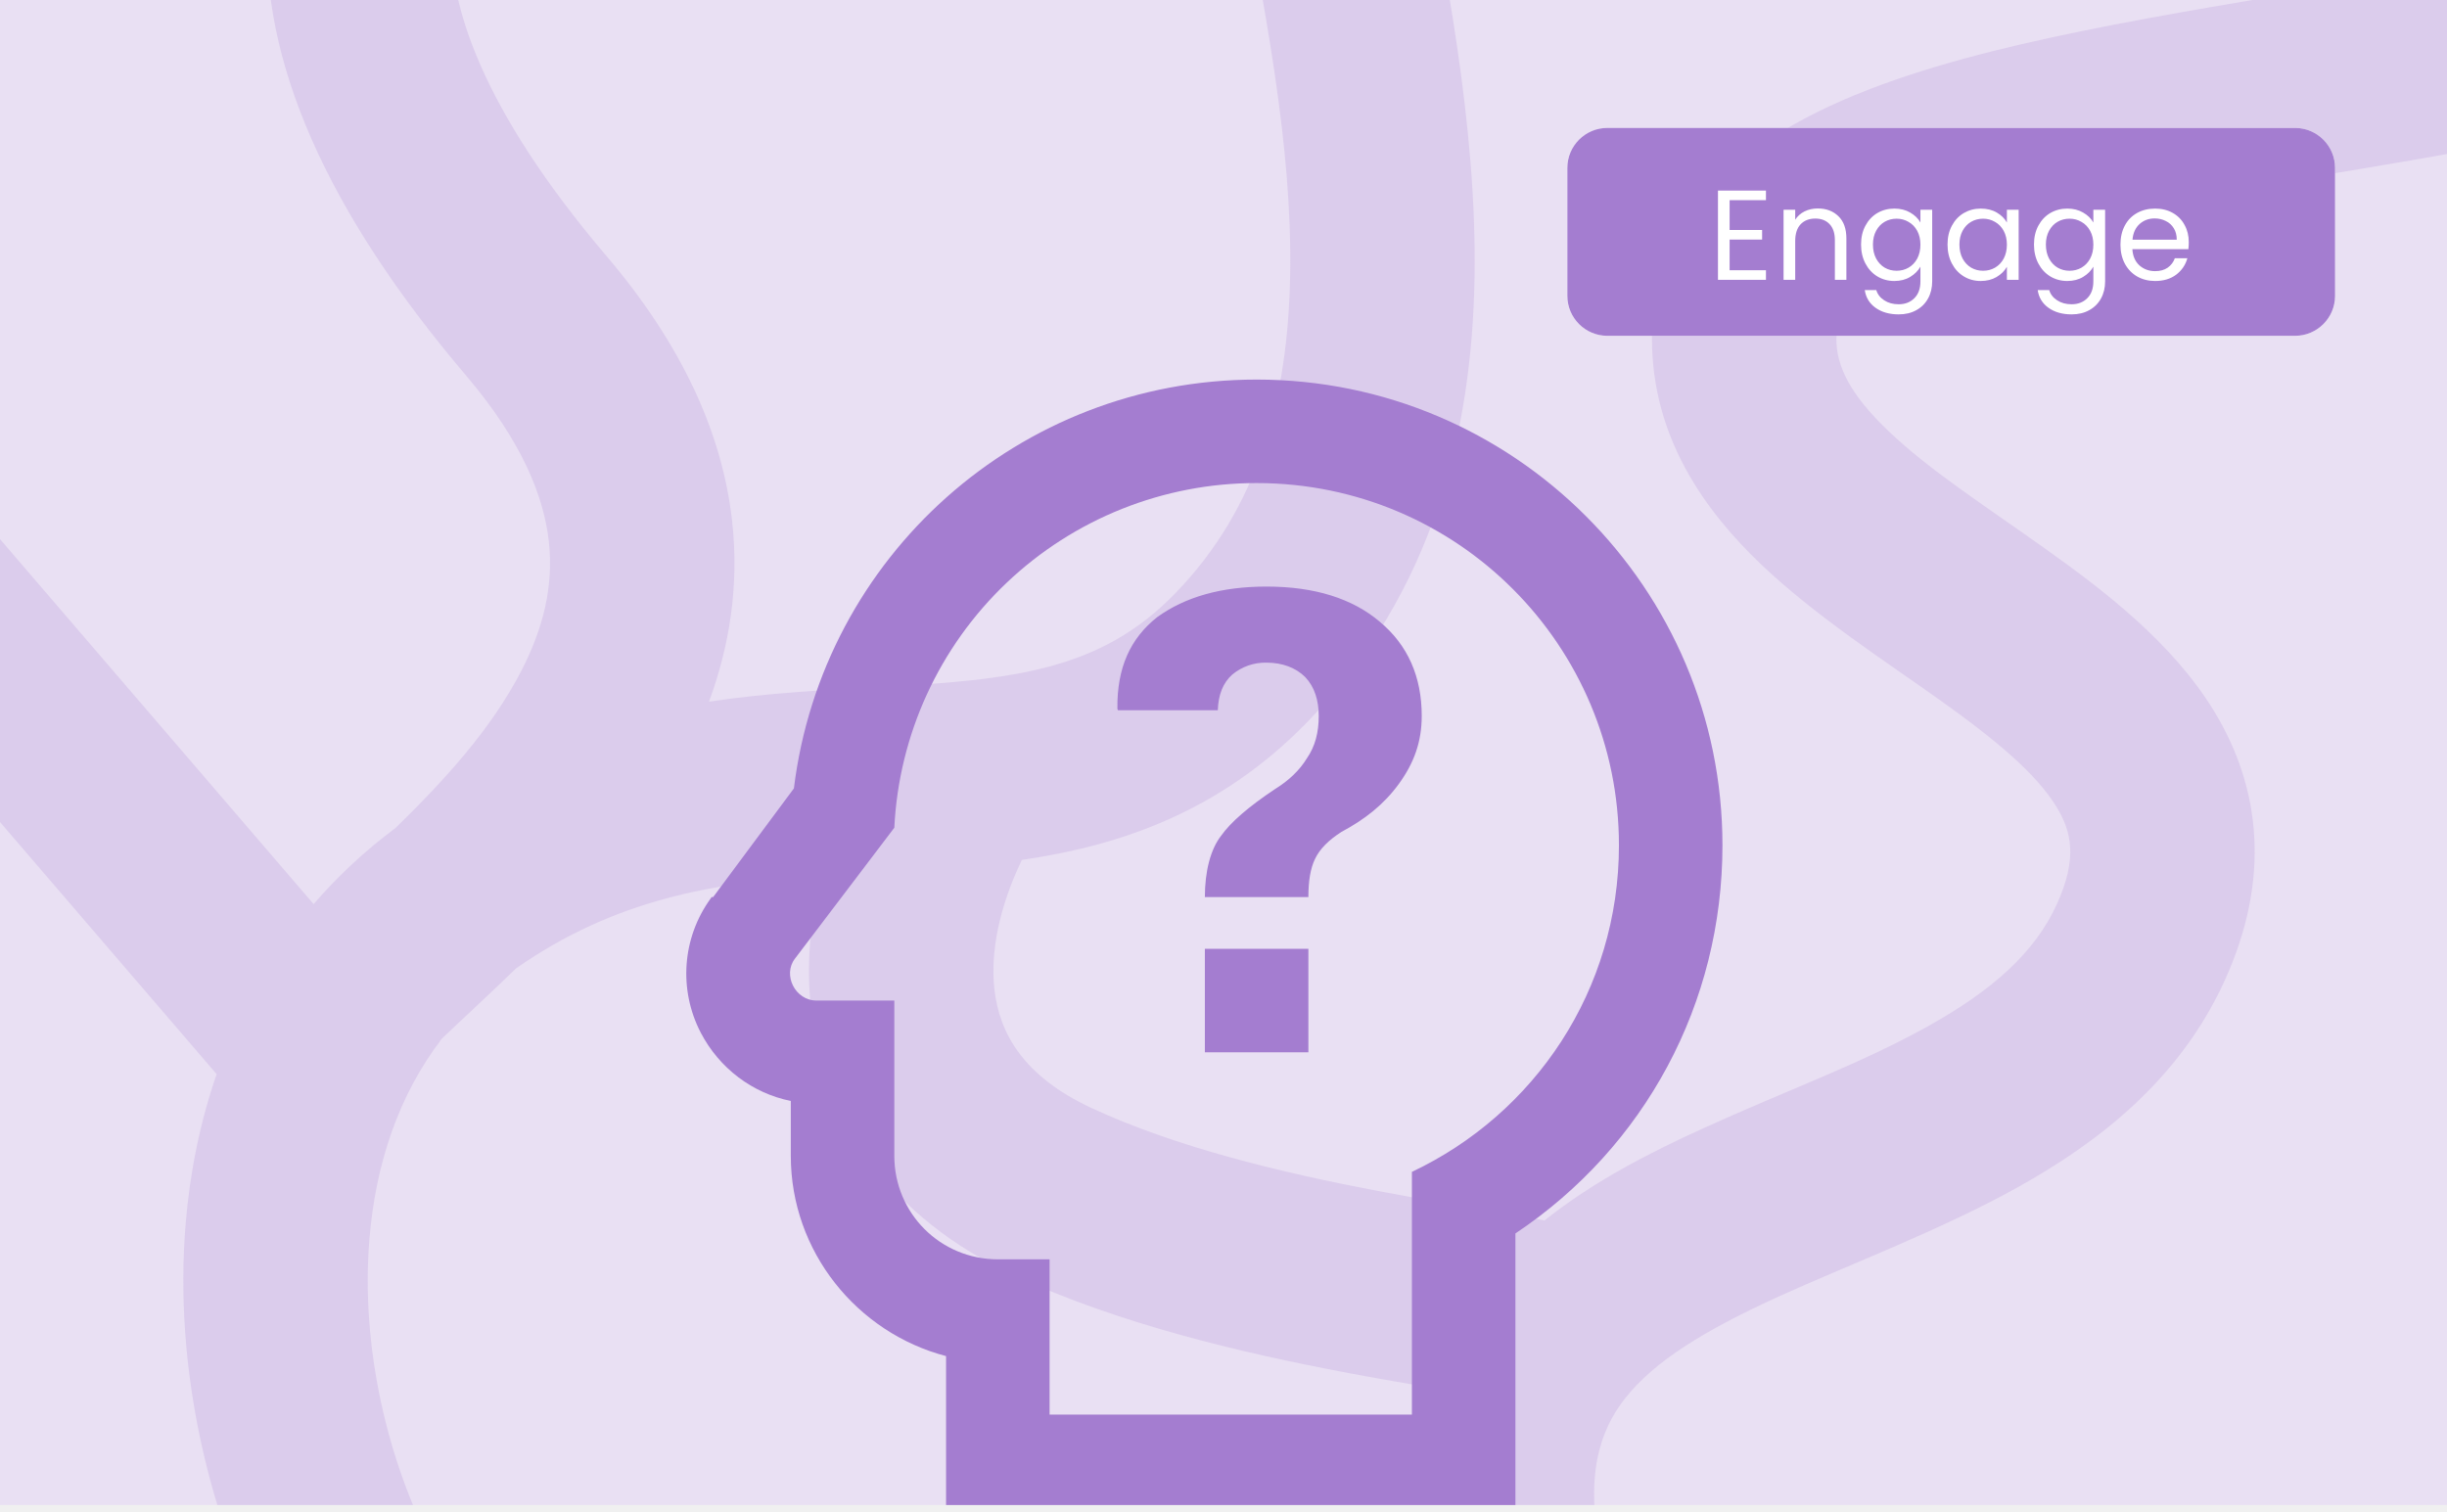
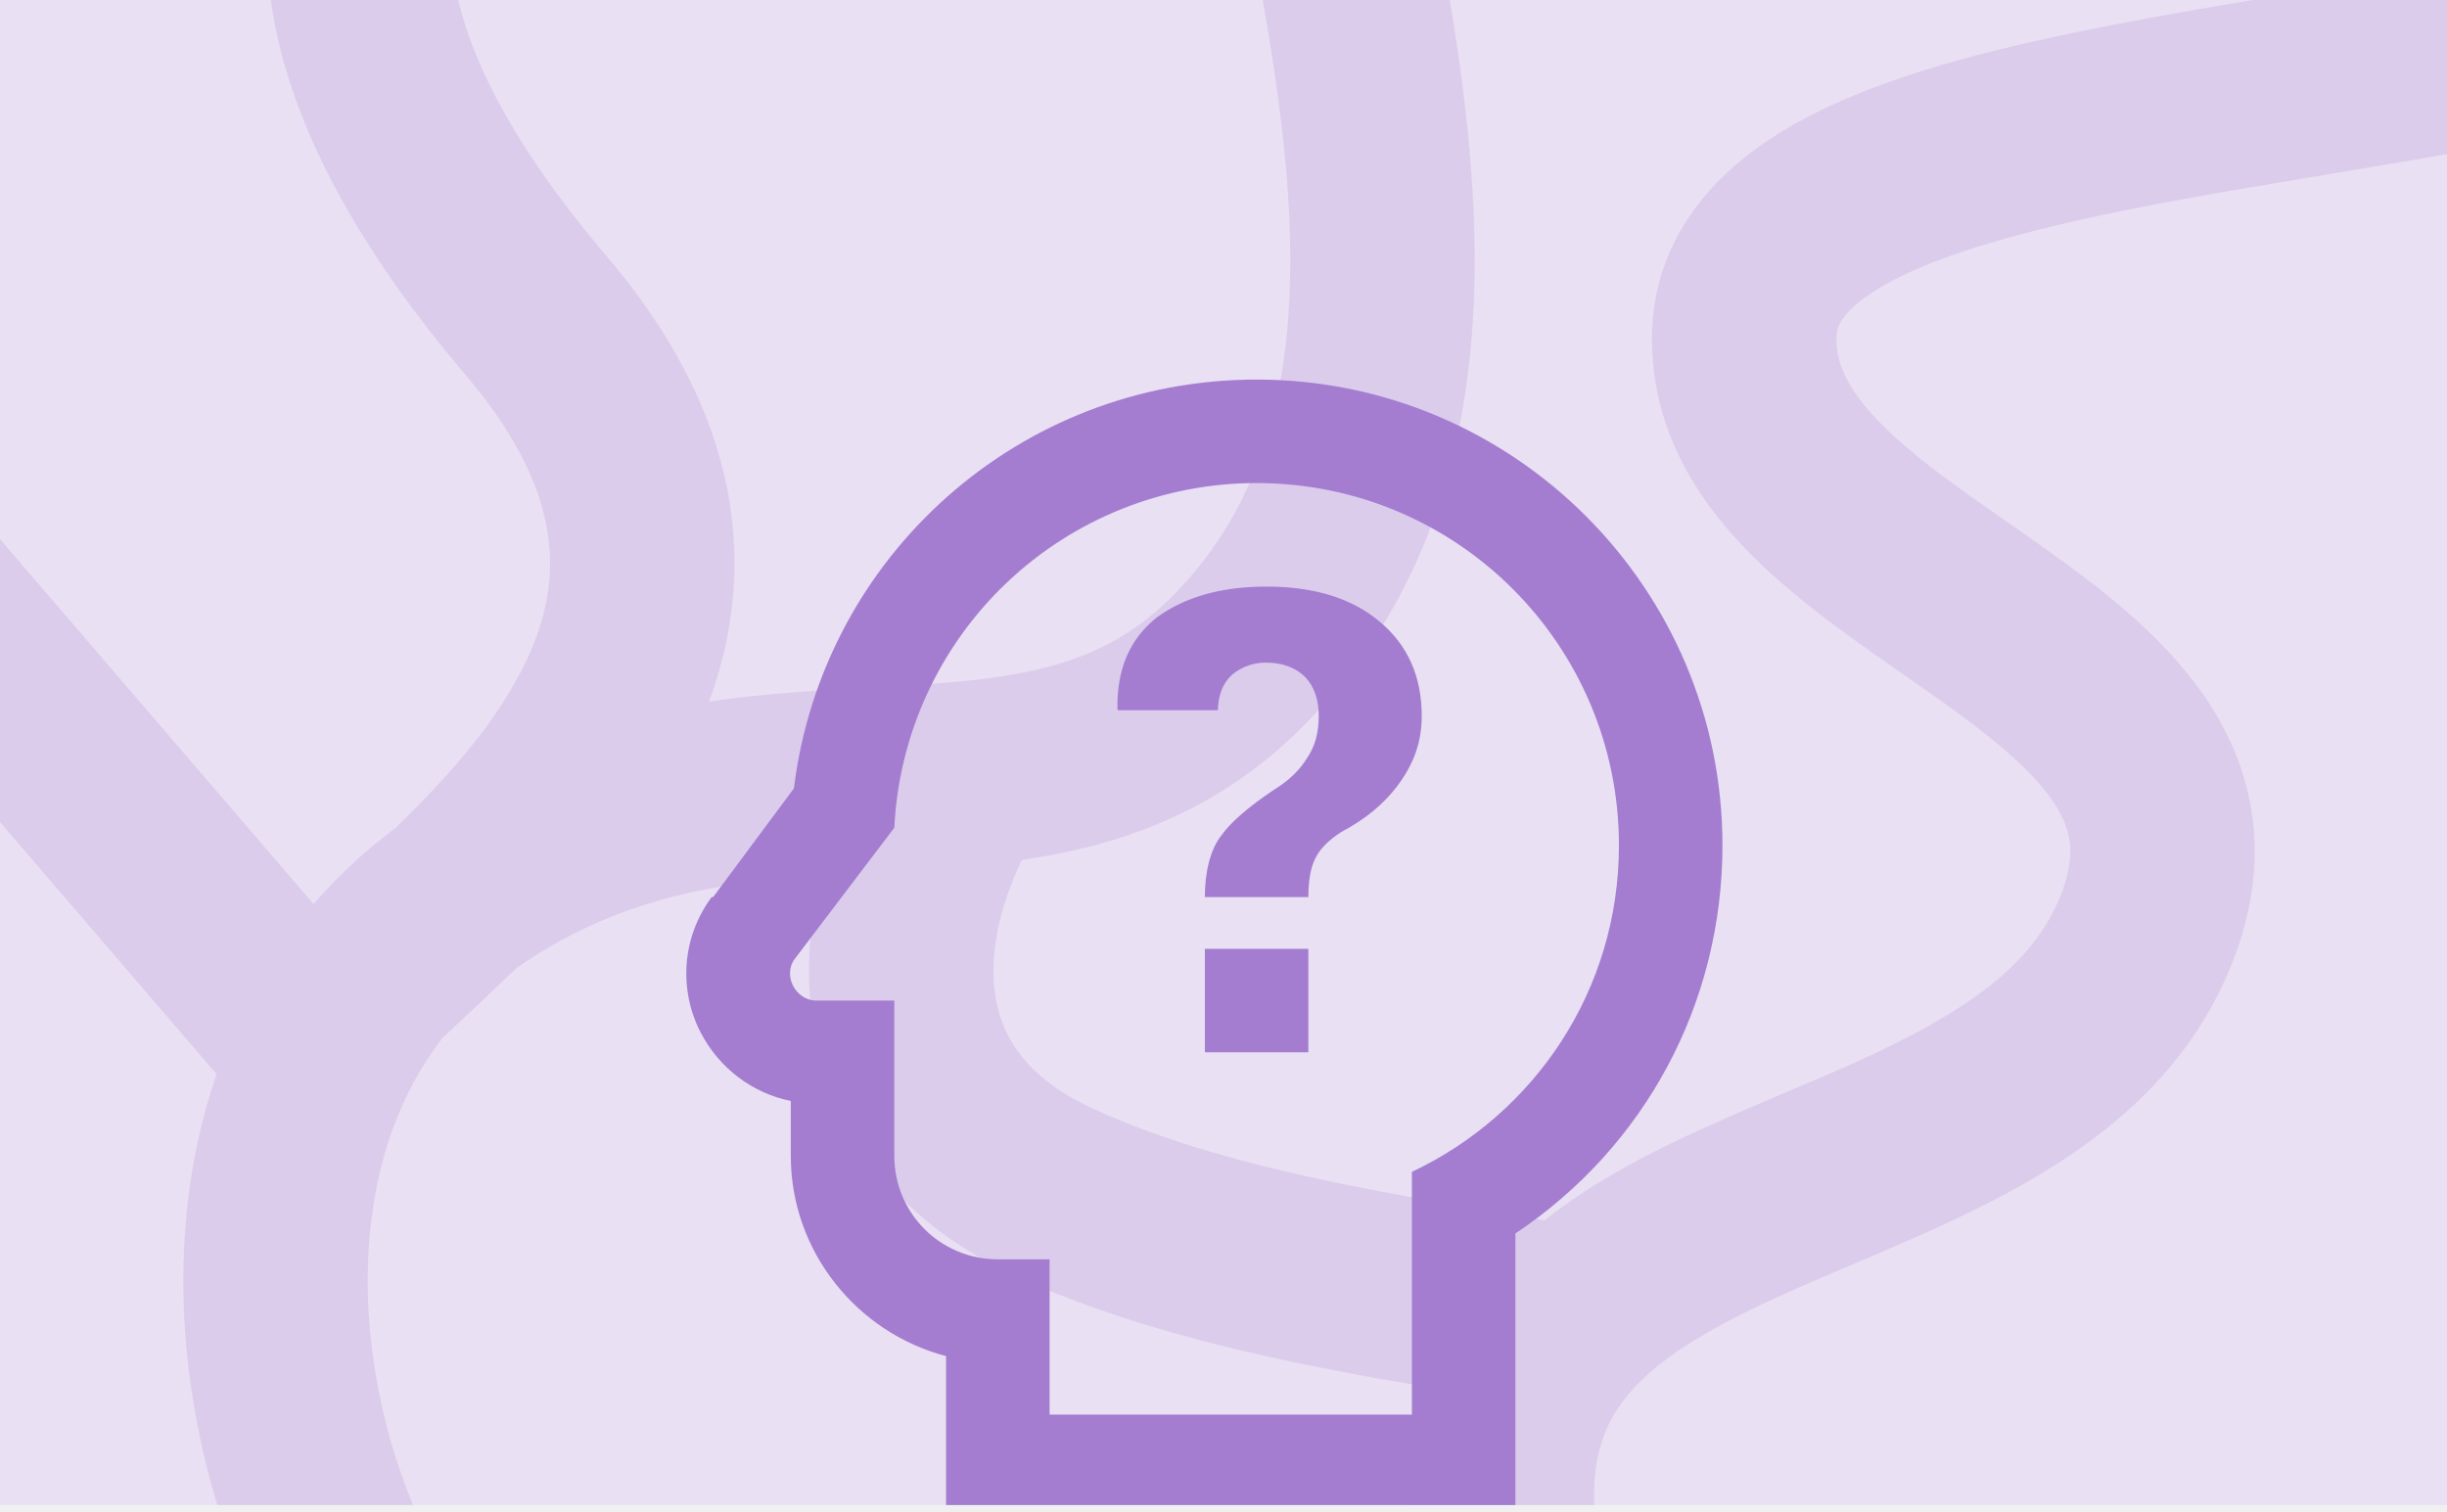
<svg xmlns="http://www.w3.org/2000/svg" width="306" height="189" viewBox="0 0 306 189" fill="none">
-   <g clip-path="url(#clip0_289_4937)">
+   <g clip-path="url(#clip0_289_5006)">
    <rect x="-5" y="-7.778" width="311.315" height="196.013" fill="#E9E0F3" />
-     <path opacity="0.2" d="M71.746 -26.644C61.527 -22.102 57.019 -15.732 56.516 -8.231C55.946 0.272 60.21 13.646 75.845 32.024C85.2 43.02 90.306 54.074 91.547 65.125C92.472 73.355 91.179 80.939 88.659 87.759C96.149 86.629 103.214 86.303 109.584 85.961C126.69 85.041 137.592 83.919 147.026 74.148C157.258 63.551 161.078 50.079 161.338 34.295C161.602 18.177 158.165 1.101 154.943 -16.023L166.274 -18.155L177.606 -20.287C180.675 -3.974 184.706 15.699 184.394 34.674C184.077 53.982 179.275 73.948 163.616 90.166C152.54 101.638 139.874 105.791 127.785 107.551C124.928 113.499 123.837 119.129 124.353 123.734C124.963 129.171 127.912 134.586 136.495 138.578C147.084 143.503 160.291 146.672 172.296 148.953C178.275 150.089 183.595 150.943 188.207 151.742C189.762 152.012 191.461 152.309 193.136 152.645C199.325 147.711 206.42 144.108 212.957 141.133C223.617 136.281 232.494 133.14 241.074 128.364C249.164 123.861 254.458 119.125 257.198 113.117C259.855 107.289 259.019 103.965 257.188 100.954C254.7 96.862 249.842 92.726 242.518 87.507C235.967 82.839 227.021 77.054 220.274 70.633C213.266 63.963 206.58 54.79 206.58 42.378C206.58 31.511 212.548 23.627 219.966 18.33C227.042 13.277 236.26 9.892 245.624 7.331C264.061 2.289 288.835 -0.886 308.765 -4.69L313.089 17.96C290.742 22.226 269.108 24.816 251.706 29.575C243.15 31.915 237.089 34.439 233.368 37.097C229.989 39.51 229.64 41.139 229.64 42.378C229.64 45.717 231.255 49.248 236.172 53.928C241.349 58.855 247.953 63.064 255.9 68.727C263.074 73.838 271.662 80.371 276.893 88.976C282.781 98.661 283.935 110.065 278.18 122.685C272.507 135.125 262.322 142.929 252.289 148.514C242.744 153.827 230.848 158.326 222.509 162.121C213.183 166.366 206.854 170.248 203.188 174.94C200.129 178.855 198.027 184.502 200.311 195.01C202.809 206.498 207.183 213.996 212.064 218.947C216.951 223.905 222.933 226.905 229.58 228.462C243.301 231.677 259.067 228.506 269.419 224.264L273.791 234.933L278.164 245.602C265.071 250.967 244.228 255.579 224.32 250.915C214.152 248.533 204.063 243.678 195.642 235.136C187.216 226.587 181.045 214.94 177.777 199.908C175.606 189.921 175.856 181.126 178.288 173.444C175.151 172.91 171.644 172.303 167.991 171.608C155.597 169.254 140.062 165.669 126.77 159.487C111.472 152.373 103.011 140.354 101.436 126.304C100.804 120.663 101.312 114.988 102.676 109.472C89.251 110.419 76.982 112.425 64.532 121.118C61.022 124.531 57.779 127.487 55.262 129.898C49.85 136.955 46.994 145.541 46.208 154.833C45.057 168.432 48.469 182.82 54.257 193.818L33.851 204.559C26.188 189.999 21.677 171.237 23.229 152.889C23.756 146.658 24.998 140.397 27.09 134.346L-38.535 57.963L-21.043 42.935L39.219 113.077C42.17 109.653 45.573 106.454 49.469 103.551C55.628 97.534 61.416 91.201 65.182 83.922C67.974 78.525 69.25 73.213 68.63 67.699C68.01 62.176 65.358 55.285 58.282 46.968C41.056 26.72 32.348 7.521 33.507 -9.774C34.734 -28.072 46.657 -40.727 62.38 -47.716L71.746 -26.644Z" fill="#A47DD0" />
+     <path opacity="0.2" d="M71.746 -26.644C61.527 -22.102 57.019 -15.732 56.516 -8.231C55.946 0.272 60.21 13.646 75.846 32.024C85.2 43.02 90.306 54.074 91.548 65.125C92.472 73.355 91.179 80.939 88.659 87.759C96.149 86.629 103.214 86.303 109.584 85.961C126.691 85.041 137.592 83.919 147.026 74.148C157.258 63.551 161.078 50.079 161.338 34.295C161.602 18.177 158.165 1.101 154.943 -16.023L166.274 -18.155L177.606 -20.287C180.675 -3.974 184.706 15.699 184.394 34.674C184.077 53.982 179.275 73.948 163.616 90.166C152.54 101.638 139.874 105.791 127.785 107.551C124.928 113.499 123.837 119.129 124.353 123.734C124.963 129.171 127.912 134.586 136.495 138.578C147.084 143.503 160.291 146.672 172.296 148.953C178.275 150.089 183.595 150.943 188.207 151.742C189.762 152.012 191.461 152.309 193.136 152.645C199.325 147.711 206.421 144.108 212.957 141.133C223.617 136.281 232.494 133.14 241.074 128.364C249.165 123.861 254.458 119.125 257.198 113.117C259.856 107.289 259.019 103.965 257.188 100.954C254.7 96.862 249.843 92.726 242.518 87.507C235.967 82.839 227.021 77.054 220.274 70.633C213.266 63.963 206.58 54.79 206.58 42.378C206.58 31.511 212.549 23.627 219.967 18.33C227.043 13.277 236.26 9.892 245.624 7.331C264.061 2.289 288.836 -0.886 308.765 -4.69L313.09 17.96C290.743 22.226 269.108 24.816 251.706 29.575C243.15 31.915 237.089 34.439 233.368 37.097C229.989 39.51 229.641 41.139 229.64 42.378C229.64 45.717 231.255 49.248 236.172 53.928C241.35 58.855 247.953 63.064 255.9 68.727C263.074 73.838 271.662 80.371 276.893 88.976C282.781 98.661 283.935 110.065 278.18 122.685C272.508 135.125 262.323 142.929 252.289 148.514C242.744 153.827 230.849 158.326 222.51 162.121C213.183 166.366 206.854 170.248 203.188 174.94C200.129 178.855 198.027 184.502 200.311 195.01C202.809 206.498 207.183 213.996 212.064 218.947C216.952 223.905 222.933 226.905 229.58 228.462C243.302 231.677 259.067 228.506 269.419 224.264L273.791 234.933L278.164 245.602C265.071 250.967 244.228 255.579 224.32 250.915C214.152 248.533 204.063 243.678 195.642 235.136C187.216 226.587 181.045 214.94 177.777 199.908C175.606 189.921 175.856 181.126 178.288 173.444C175.152 172.91 171.645 172.303 167.991 171.608C155.597 169.254 140.062 165.669 126.77 159.487C111.473 152.373 103.012 140.354 101.436 126.304C100.804 120.663 101.312 114.988 102.677 109.472C89.251 110.419 76.982 112.425 64.532 121.118C61.022 124.531 57.779 127.487 55.263 129.898C49.85 136.955 46.994 145.541 46.208 154.833C45.057 168.432 48.469 182.82 54.258 193.818L33.851 204.559C26.188 189.999 21.677 171.237 23.229 152.889C23.756 146.658 24.998 140.397 27.091 134.346L-38.535 57.963L-21.043 42.935L39.219 113.077C42.17 109.653 45.573 106.454 49.469 103.551C55.628 97.534 61.416 91.201 65.182 83.922C67.975 78.525 69.25 73.213 68.631 67.699C68.01 62.176 65.358 55.285 58.282 46.968C41.057 26.72 32.348 7.521 33.508 -9.774C34.734 -28.072 46.657 -40.727 62.381 -47.716L71.746 -26.644Z" fill="#A47DD0" />
    <path d="M157.142 60.418C182.256 60.418 202.45 80.742 202.45 105.725C202.45 123.849 191.9 139.318 176.56 146.567V176.923H131.252V157.506H124.78C117.595 157.506 111.835 151.745 111.835 144.561V125.143H102.126C99.407 125.143 97.854 121.907 99.407 119.9L111.835 103.525C112.405 91.895 117.428 80.932 125.864 72.906C134.299 64.88 145.499 60.409 157.142 60.418ZM139.796 88.832H152.288C152.353 86.89 152.935 85.402 154.1 84.366C155.299 83.372 156.815 82.844 158.372 82.877C160.379 82.877 162.061 83.525 163.226 84.69C164.392 85.919 164.909 87.602 164.909 89.544C164.909 91.615 164.456 93.363 163.421 94.852C162.515 96.34 161.155 97.635 159.472 98.67C156.171 100.871 153.906 102.813 152.676 104.56C151.382 106.243 150.67 108.962 150.67 112.198H163.615C163.615 110.191 163.874 108.573 164.456 107.408C165.039 106.179 166.139 105.078 167.757 104.043C170.67 102.489 173.065 100.612 174.942 98.023C176.819 95.434 177.79 92.78 177.79 89.544C177.79 84.625 176.042 80.677 172.547 77.764C169.117 74.852 164.392 73.363 158.372 73.363C152.741 73.363 148.21 74.657 144.715 77.182C141.349 79.835 139.666 83.525 139.731 88.638L139.796 88.832ZM150.67 131.616H163.615V118.67H150.67V131.616ZM157.142 47.473C127.433 47.473 102.838 69.609 99.278 98.606L89.181 112.198H88.987L88.857 112.392C85.297 117.311 84.844 123.784 87.627 129.156C89.957 133.622 94.1 136.729 98.89 137.7V144.561C98.89 156.535 107.174 166.697 118.307 169.609V189.868H189.505V154.269C205.686 143.46 215.395 125.531 215.395 105.725C215.395 73.557 189.246 47.473 157.142 47.473Z" fill="#A47DD0" />
-     <rect x="196" y="16" width="96" height="26" rx="5" fill="white" />
-     <rect x="196" y="16" width="96" height="26" rx="5" fill="#A47DD0" />
-     <path d="M216.29 25.032V28.76H220.354V29.96H216.29V33.8H220.834V35H214.834V23.832H220.834V25.032H216.29ZM227.309 26.072C228.375 26.072 229.239 26.397 229.901 27.048C230.562 27.688 230.893 28.616 230.893 29.832V35H229.453V30.04C229.453 29.165 229.234 28.499 228.797 28.04C228.359 27.571 227.762 27.336 227.005 27.336C226.237 27.336 225.623 27.576 225.165 28.056C224.717 28.536 224.493 29.235 224.493 30.152V35H223.037V26.232H224.493V27.48C224.781 27.032 225.17 26.685 225.661 26.44C226.162 26.195 226.711 26.072 227.309 26.072ZM236.887 26.088C237.644 26.088 238.306 26.253 238.871 26.584C239.447 26.915 239.874 27.331 240.151 27.832V26.232H241.623V35.192C241.623 35.992 241.452 36.701 241.111 37.32C240.77 37.949 240.279 38.44 239.639 38.792C239.01 39.144 238.274 39.32 237.431 39.32C236.279 39.32 235.319 39.048 234.551 38.504C233.783 37.96 233.33 37.219 233.191 36.28H234.631C234.791 36.813 235.122 37.24 235.623 37.56C236.124 37.891 236.727 38.056 237.431 38.056C238.231 38.056 238.882 37.805 239.383 37.304C239.895 36.803 240.151 36.099 240.151 35.192V33.352C239.863 33.864 239.436 34.291 238.871 34.632C238.306 34.973 237.644 35.144 236.887 35.144C236.108 35.144 235.399 34.952 234.759 34.568C234.13 34.184 233.634 33.645 233.271 32.952C232.908 32.259 232.727 31.469 232.727 30.584C232.727 29.688 232.908 28.904 233.271 28.232C233.634 27.549 234.13 27.021 234.759 26.648C235.399 26.275 236.108 26.088 236.887 26.088ZM240.151 30.6C240.151 29.939 240.018 29.363 239.751 28.872C239.484 28.381 239.122 28.008 238.663 27.752C238.215 27.485 237.719 27.352 237.175 27.352C236.631 27.352 236.135 27.48 235.687 27.736C235.239 27.992 234.882 28.365 234.615 28.856C234.348 29.347 234.215 29.923 234.215 30.584C234.215 31.256 234.348 31.843 234.615 32.344C234.882 32.835 235.239 33.213 235.687 33.48C236.135 33.736 236.631 33.864 237.175 33.864C237.719 33.864 238.215 33.736 238.663 33.48C239.122 33.213 239.484 32.835 239.751 32.344C240.018 31.843 240.151 31.261 240.151 30.6ZM243.54 30.584C243.54 29.688 243.721 28.904 244.084 28.232C244.446 27.549 244.942 27.021 245.572 26.648C246.212 26.275 246.921 26.088 247.7 26.088C248.468 26.088 249.134 26.253 249.7 26.584C250.265 26.915 250.686 27.331 250.964 27.832V26.232H252.436V35H250.964V33.368C250.676 33.88 250.244 34.307 249.668 34.648C249.102 34.979 248.441 35.144 247.684 35.144C246.905 35.144 246.201 34.952 245.572 34.568C244.942 34.184 244.446 33.645 244.084 32.952C243.721 32.259 243.54 31.469 243.54 30.584ZM250.964 30.6C250.964 29.939 250.83 29.363 250.564 28.872C250.297 28.381 249.934 28.008 249.476 27.752C249.028 27.485 248.532 27.352 247.988 27.352C247.444 27.352 246.948 27.48 246.5 27.736C246.052 27.992 245.694 28.365 245.428 28.856C245.161 29.347 245.028 29.923 245.028 30.584C245.028 31.256 245.161 31.843 245.428 32.344C245.694 32.835 246.052 33.213 246.5 33.48C246.948 33.736 247.444 33.864 247.988 33.864C248.532 33.864 249.028 33.736 249.476 33.48C249.934 33.213 250.297 32.835 250.564 32.344C250.83 31.843 250.964 31.261 250.964 30.6ZM258.512 26.088C259.269 26.088 259.931 26.253 260.496 26.584C261.072 26.915 261.499 27.331 261.776 27.832V26.232H263.248V35.192C263.248 35.992 263.077 36.701 262.736 37.32C262.395 37.949 261.904 38.44 261.264 38.792C260.635 39.144 259.899 39.32 259.056 39.32C257.904 39.32 256.944 39.048 256.176 38.504C255.408 37.96 254.955 37.219 254.816 36.28H256.256C256.416 36.813 256.747 37.24 257.248 37.56C257.749 37.891 258.352 38.056 259.056 38.056C259.856 38.056 260.507 37.805 261.008 37.304C261.52 36.803 261.776 36.099 261.776 35.192V33.352C261.488 33.864 261.061 34.291 260.496 34.632C259.931 34.973 259.269 35.144 258.512 35.144C257.733 35.144 257.024 34.952 256.384 34.568C255.755 34.184 255.259 33.645 254.896 32.952C254.533 32.259 254.352 31.469 254.352 30.584C254.352 29.688 254.533 28.904 254.896 28.232C255.259 27.549 255.755 27.021 256.384 26.648C257.024 26.275 257.733 26.088 258.512 26.088ZM261.776 30.6C261.776 29.939 261.643 29.363 261.376 28.872C261.109 28.381 260.747 28.008 260.288 27.752C259.84 27.485 259.344 27.352 258.8 27.352C258.256 27.352 257.76 27.48 257.312 27.736C256.864 27.992 256.507 28.365 256.24 28.856C255.973 29.347 255.84 29.923 255.84 30.584C255.84 31.256 255.973 31.843 256.24 32.344C256.507 32.835 256.864 33.213 257.312 33.48C257.76 33.736 258.256 33.864 258.8 33.864C259.344 33.864 259.84 33.736 260.288 33.48C260.747 33.213 261.109 32.835 261.376 32.344C261.643 31.843 261.776 31.261 261.776 30.6ZM273.709 30.28C273.709 30.557 273.693 30.851 273.661 31.16H266.653C266.706 32.024 266.999 32.701 267.533 33.192C268.077 33.672 268.733 33.912 269.501 33.912C270.13 33.912 270.653 33.768 271.069 33.48C271.495 33.181 271.794 32.787 271.965 32.296H273.533C273.298 33.139 272.829 33.827 272.125 34.36C271.421 34.883 270.546 35.144 269.501 35.144C268.669 35.144 267.922 34.957 267.261 34.584C266.61 34.211 266.098 33.683 265.725 33C265.351 32.307 265.165 31.507 265.165 30.6C265.165 29.693 265.346 28.899 265.709 28.216C266.071 27.533 266.578 27.011 267.229 26.648C267.89 26.275 268.647 26.088 269.501 26.088C270.333 26.088 271.069 26.269 271.709 26.632C272.349 26.995 272.839 27.496 273.181 28.136C273.533 28.765 273.709 29.48 273.709 30.28ZM272.205 29.976C272.205 29.421 272.082 28.947 271.837 28.552C271.591 28.147 271.255 27.843 270.829 27.64C270.413 27.427 269.949 27.32 269.437 27.32C268.701 27.32 268.071 27.555 267.549 28.024C267.037 28.493 266.743 29.144 266.669 29.976H272.205Z" fill="white" />
  </g>
  <defs>
-     <clipPath id="clip0_289_4937">
+     <clipPath id="clip0_289_5006">
      <rect width="311.315" height="196.013" fill="white" transform="translate(-5 -7.77783)" />
    </clipPath>
  </defs>
</svg>
